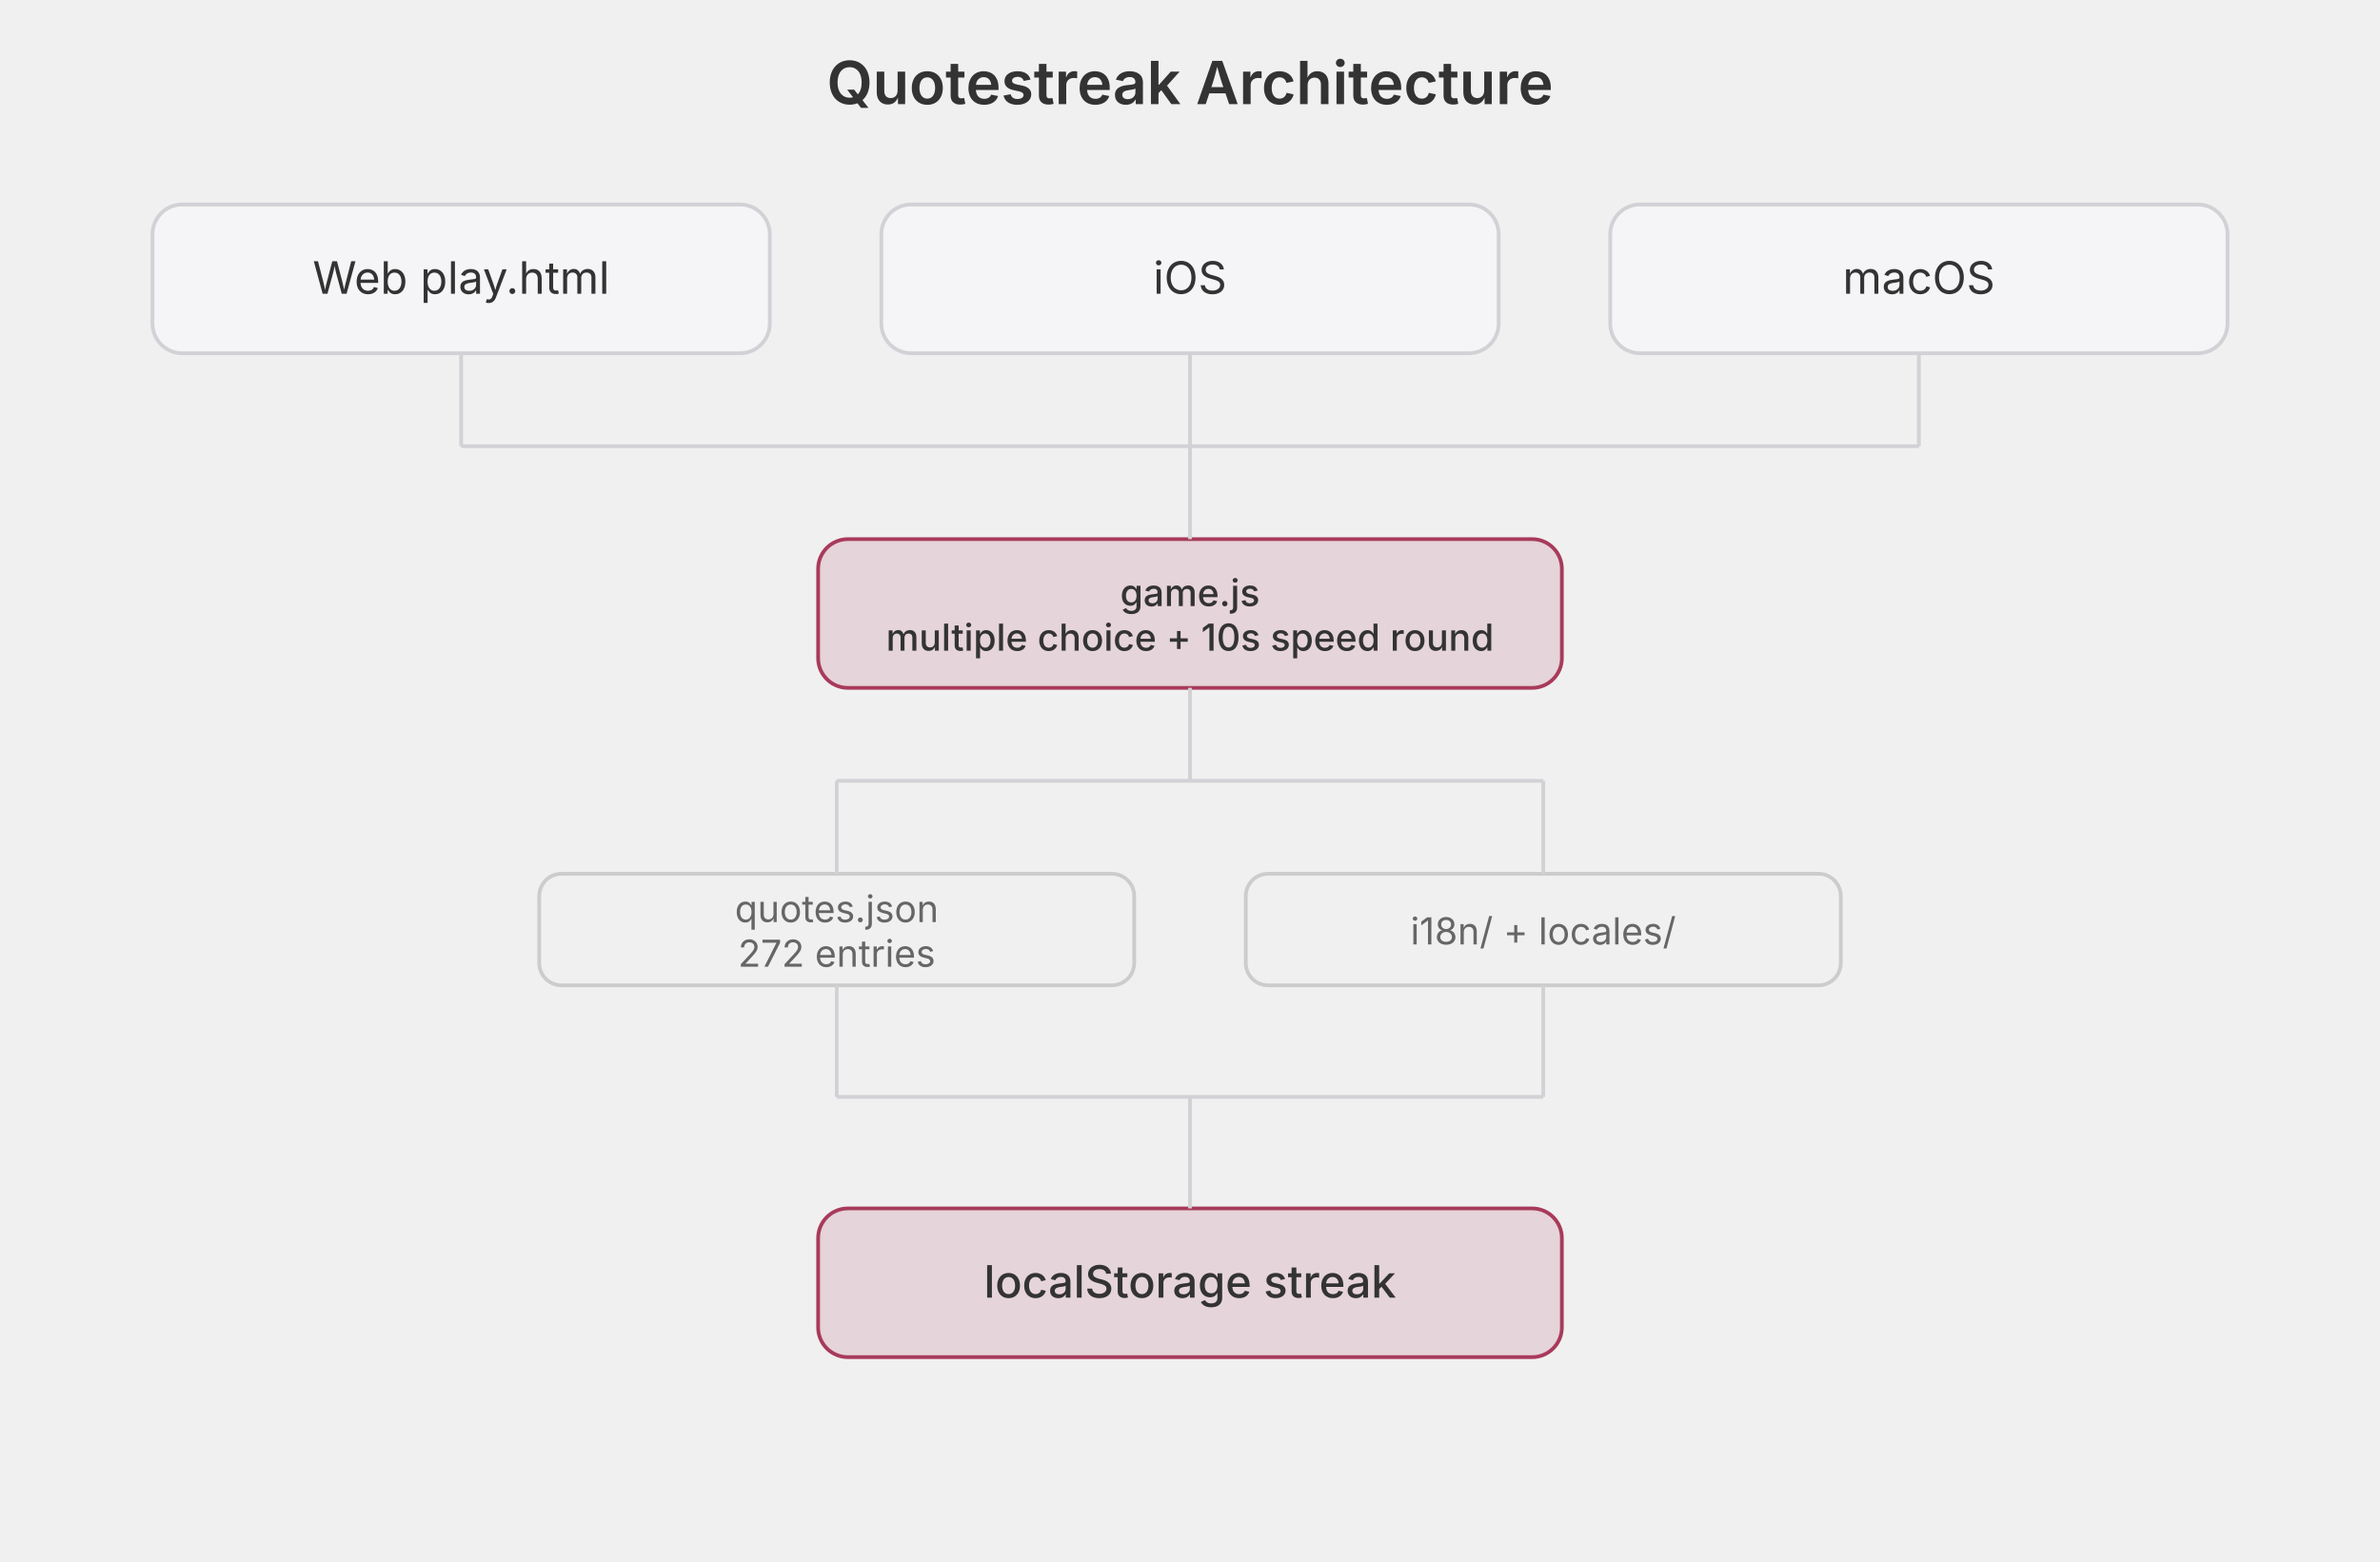
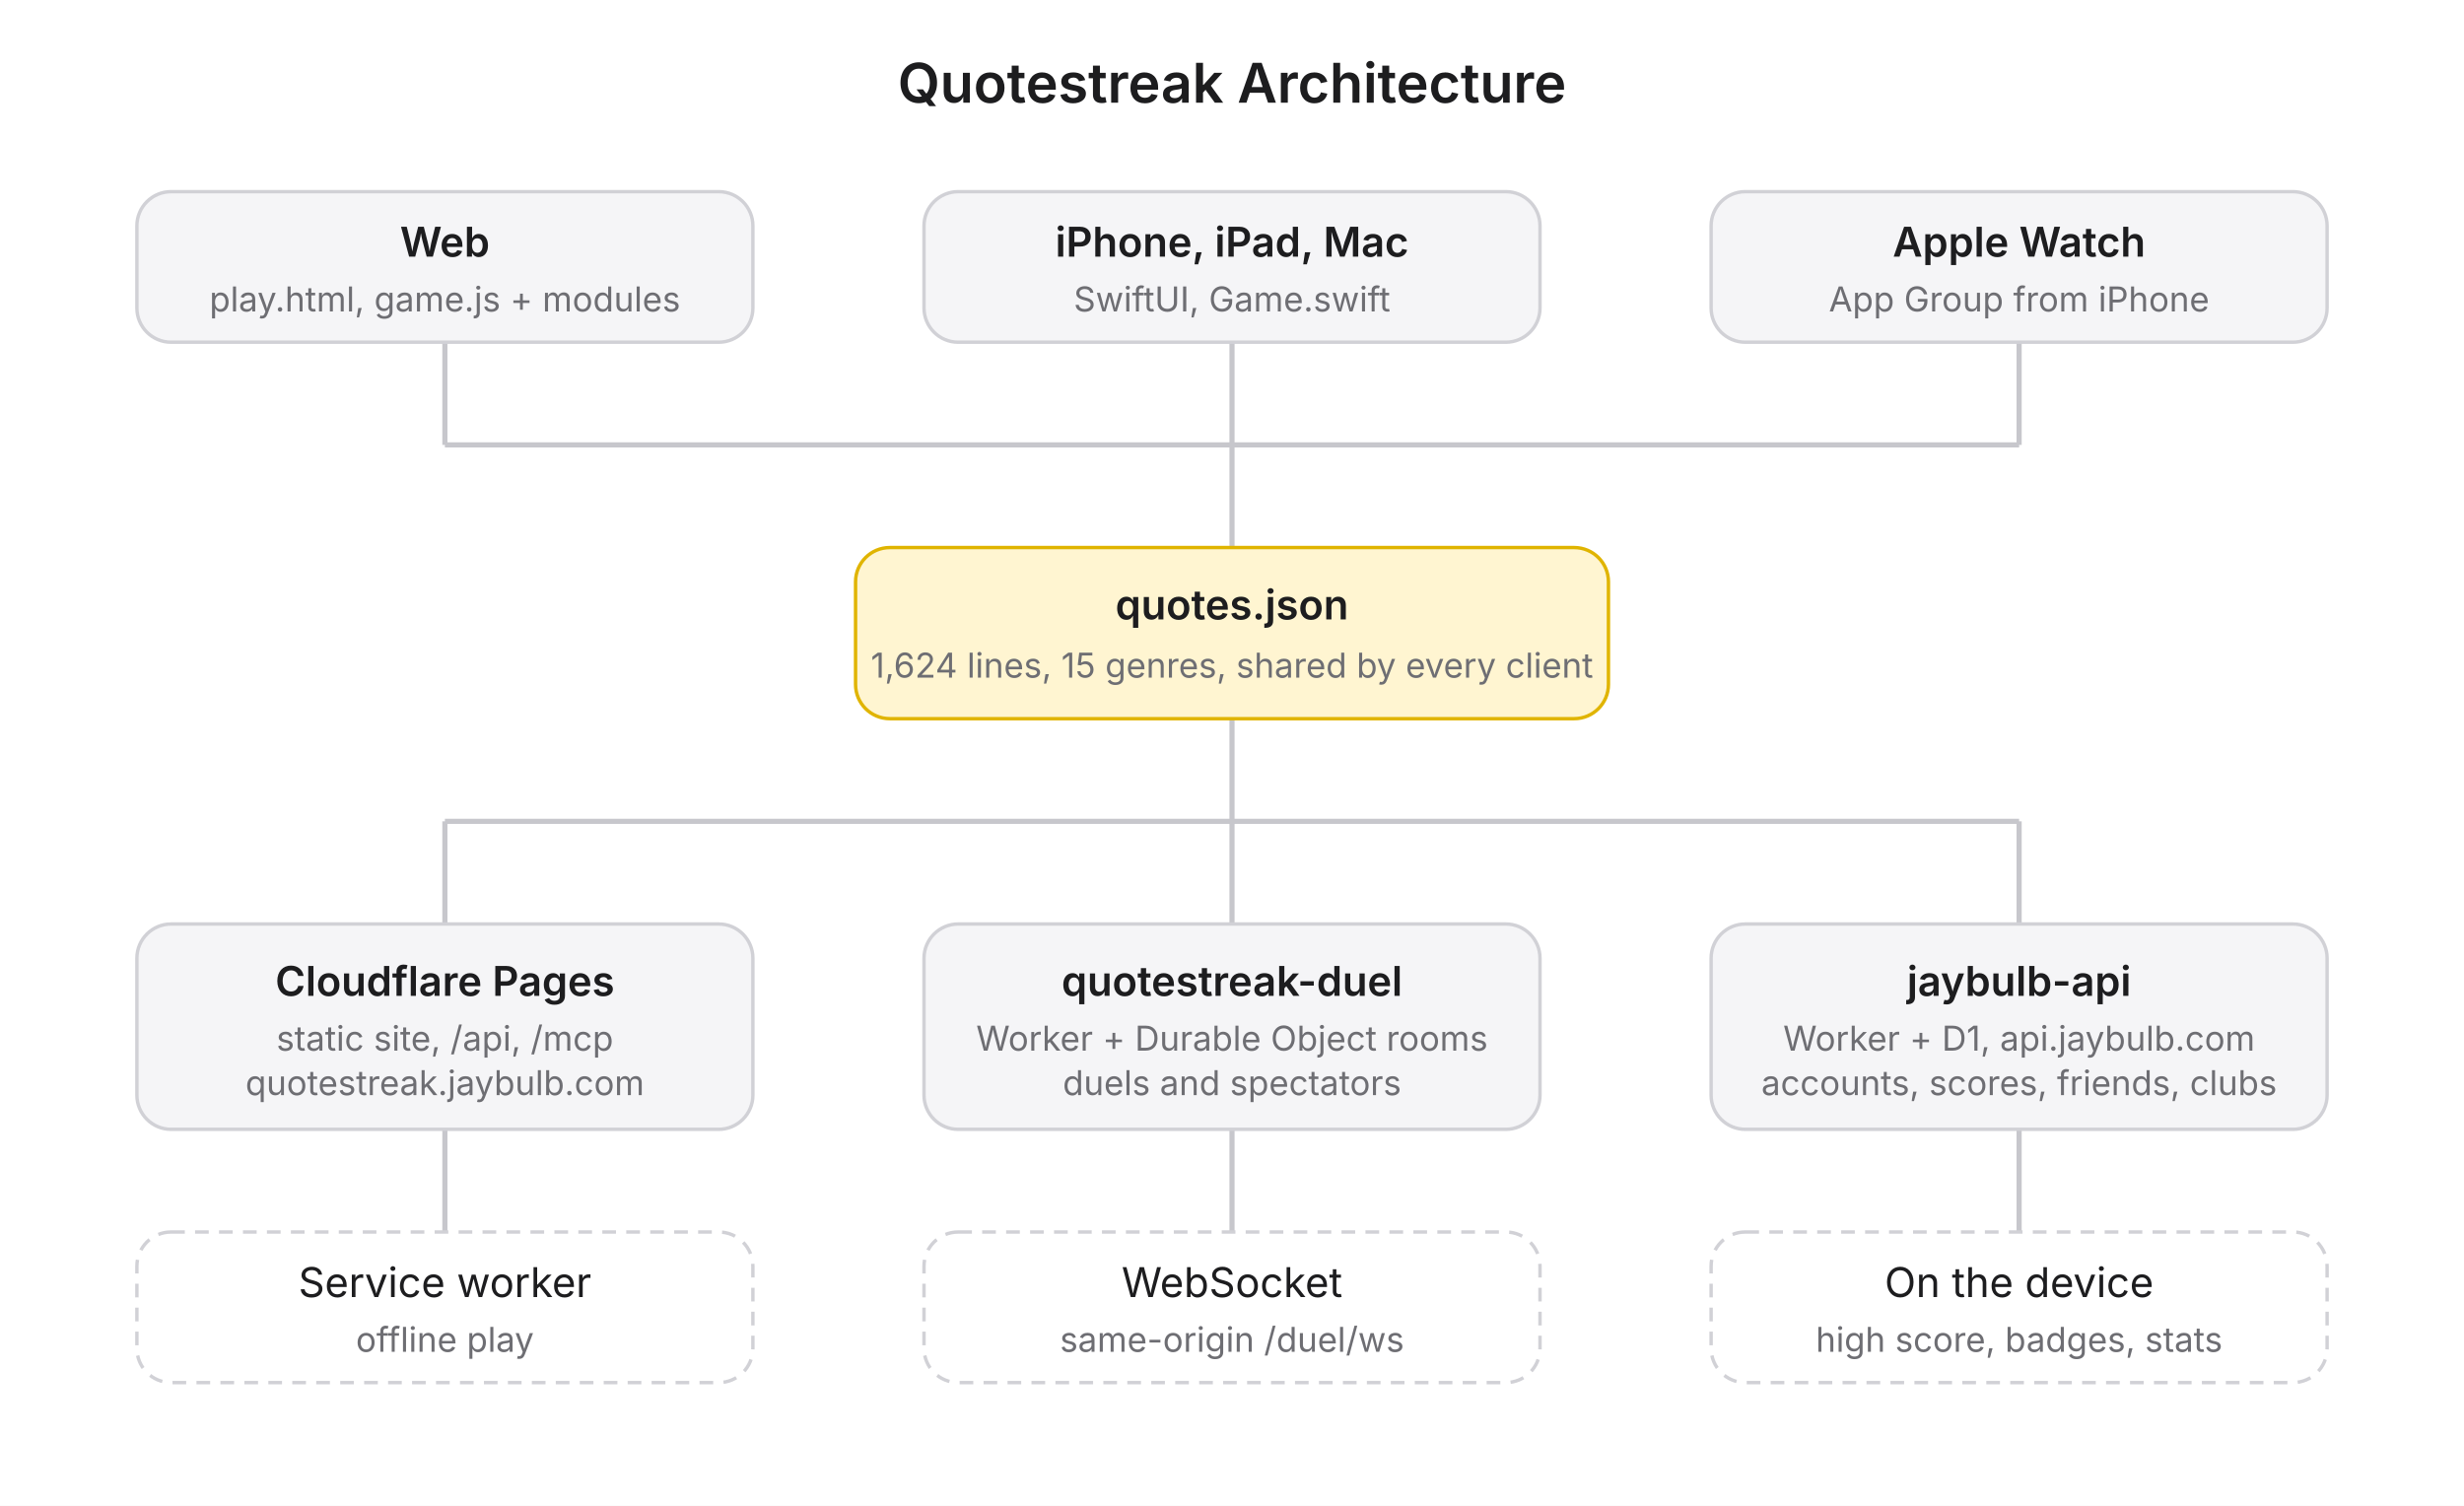
- <svg xmlns="http://www.w3.org/2000/svg" width="640" height="420" style="background:#fff;font-family:-apple-system,BlinkMacSystemFont,sans-serif" viewBox="0 0 640 420">
-   <text x="320" y="28" fill="#333" font-size="16" font-weight="600" text-anchor="middle">Quotestreak Architecture</text>
-   <rect width="166" height="40" x="41" y="55" fill="#f5f5f7" stroke="#d1d1d6" rx="8" />
-   <text x="124" y="79" fill="#333" font-size="12" text-anchor="middle">Web play.html</text>
-   <rect width="166" height="40" x="237" y="55" fill="#f5f5f7" stroke="#d1d1d6" rx="8" />
-   <text x="320" y="79" fill="#333" font-size="12" text-anchor="middle">iOS</text>
-   <rect width="166" height="40" x="433" y="55" fill="#f5f5f7" stroke="#d1d1d6" rx="8" />
-   <text x="516" y="79" fill="#333" font-size="12" text-anchor="middle">macOS</text>
-   <rect width="200" height="40" x="220" y="145" fill="#a83a5b" fill-opacity=".15" stroke="#a83a5b" rx="8" />
-   <text x="320" y="163" fill="#333" font-size="10" font-weight="500" text-anchor="middle">game.js</text>
-   <text x="320" y="175" fill="#333" font-size="10" font-weight="500" text-anchor="middle">multiple choice + 10s speed round</text>
-   <rect width="160" height="30" x="145" y="235" fill="#f0f0f0" stroke="#ccc" rx="6" />
-   <text x="225" y="248" fill="#666" font-size="10" text-anchor="middle">quotes.json</text>
-   <text x="225" y="260" fill="#666" font-size="10" text-anchor="middle">272 entries</text>
-   <rect width="160" height="30" x="335" y="235" fill="#f0f0f0" stroke="#ccc" rx="6" />
-   <text x="415" y="254" fill="#666" font-size="10" text-anchor="middle">i18n/ + locales/</text>
-   <rect width="200" height="40" x="220" y="325" fill="#a83a5b" fill-opacity=".15" stroke="#a83a5b" rx="8" />
-   <text x="320" y="349" fill="#333" font-size="12" font-weight="500" text-anchor="middle">localStorage streak</text>
-   <path stroke="#d1d1d6" fill="none" d="M124 95v25M320 95v25M516 95v25M124 120H516M320 120V145M320 185V210M225 210v25M415 210v25M225 210H415M225 265v30M415 265v30M225 295H415M320 295V325" />
+ <svg xmlns="http://www.w3.org/2000/svg" width="720" height="440" viewBox="0 0 720 440" style="background:#fff;font-family:-apple-system,BlinkMacSystemFont,'Helvetica Neue',sans-serif">
+   <rect width="720" height="440" fill="#fff" />
+   <text x="360" y="30" fill="#1d1d1f" font-size="16" font-weight="600" text-anchor="middle">Quotestreak Architecture</text>
+   <g stroke="#c7c7cc" fill="none" stroke-width="1.5">
+     <path d="M130 100v30M360 100v30M590 100v30M130 130H590" />
+     <path d="M360 130v30" />
+     <path d="M360 210v30M130 240H590M130 240v30M360 240v30M590 240v30" />
+     <path d="M130 330v30M360 330v30M590 330v30" />
+   </g>
+   <g font-size="12" fill="#1d1d1f" text-anchor="middle">
+     <rect x="40" y="56" width="180" height="44" rx="10" fill="#f5f5f7" stroke="#d1d1d6" />
+     <text x="130" y="75" font-weight="600">Web</text>
+     <text x="130" y="91" font-size="10" fill="#6e6e73">play.html, game.js + modules</text>
+     <rect x="270" y="56" width="180" height="44" rx="10" fill="#f5f5f7" stroke="#d1d1d6" />
+     <text x="360" y="75" font-weight="600">iPhone, iPad, Mac</text>
+     <text x="360" y="91" font-size="10" fill="#6e6e73">SwiftUI, Game.swift</text>
+     <rect x="500" y="56" width="180" height="44" rx="10" fill="#f5f5f7" stroke="#d1d1d6" />
+     <text x="590" y="75" font-weight="600">Apple Watch</text>
+     <text x="590" y="91" font-size="10" fill="#6e6e73">App Group from iPhone</text>
+     <rect x="250" y="160" width="220" height="50" rx="10" fill="#ffcc00" fill-opacity=".18" stroke="#e0b400" />
+     <text x="360" y="181" font-weight="600">quotes.json</text>
+     <text x="360" y="198" font-size="10" fill="#6e6e73">1,624 lines, 15 genres, shared by every client</text>
+     <rect x="40" y="270" width="180" height="60" rx="10" fill="#f5f5f7" stroke="#d1d1d6" />
+     <text x="130" y="291" font-weight="600">Cloudflare Pages</text>
+     <text x="130" y="307" font-size="10" fill="#6e6e73">static site, /api, /mcp</text>
+     <text x="130" y="320" font-size="10" fill="#6e6e73">quotestreak.jaybulb.com</text>
+     <rect x="270" y="270" width="180" height="60" rx="10" fill="#f5f5f7" stroke="#d1d1d6" />
+     <text x="360" y="291" font-weight="600">quotestreak-duel</text>
+     <text x="360" y="307" font-size="10" fill="#6e6e73">Worker + Durable Object rooms</text>
+     <text x="360" y="320" font-size="10" fill="#6e6e73">duels and spectators</text>
+     <rect x="500" y="270" width="180" height="60" rx="10" fill="#f5f5f7" stroke="#d1d1d6" />
+     <text x="590" y="291" font-weight="600">jaybulb-api</text>
+     <text x="590" y="307" font-size="10" fill="#6e6e73">Worker + D1, api.jaybulb.com</text>
+     <text x="590" y="320" font-size="10" fill="#6e6e73">accounts, scores, friends, clubs</text>
+     <rect x="40" y="360" width="180" height="44" rx="10" fill="#fff" stroke="#d1d1d6" stroke-dasharray="4 3" />
+     <text x="130" y="379">Service worker</text>
+     <text x="130" y="395" font-size="10" fill="#6e6e73">offline play</text>
+     <rect x="270" y="360" width="180" height="44" rx="10" fill="#fff" stroke="#d1d1d6" stroke-dasharray="4 3" />
+     <text x="360" y="379">WebSocket</text>
+     <text x="360" y="395" font-size="10" fill="#6e6e73">same-origin /duel/ws</text>
+     <rect x="500" y="360" width="180" height="44" rx="10" fill="#fff" stroke="#d1d1d6" stroke-dasharray="4 3" />
+     <text x="590" y="379">On the device</text>
+     <text x="590" y="395" font-size="10" fill="#6e6e73">high score, badges, stats</text>
+   </g>
</svg>
